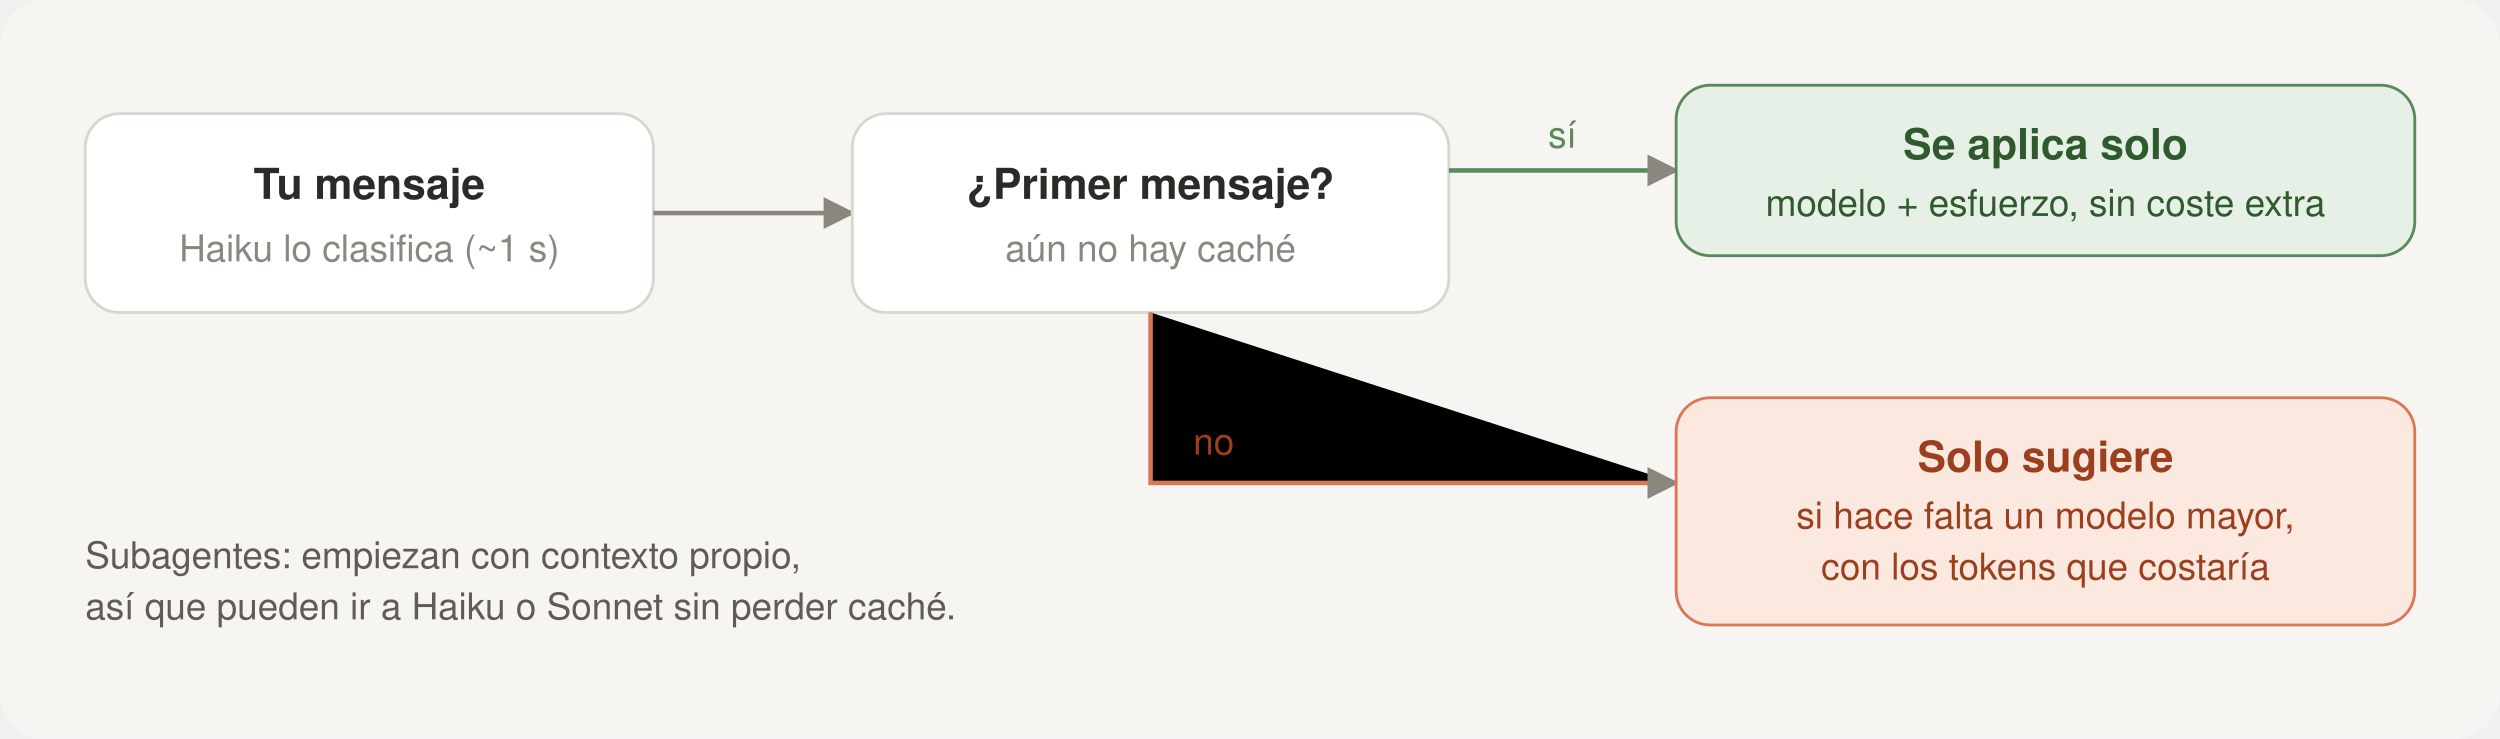
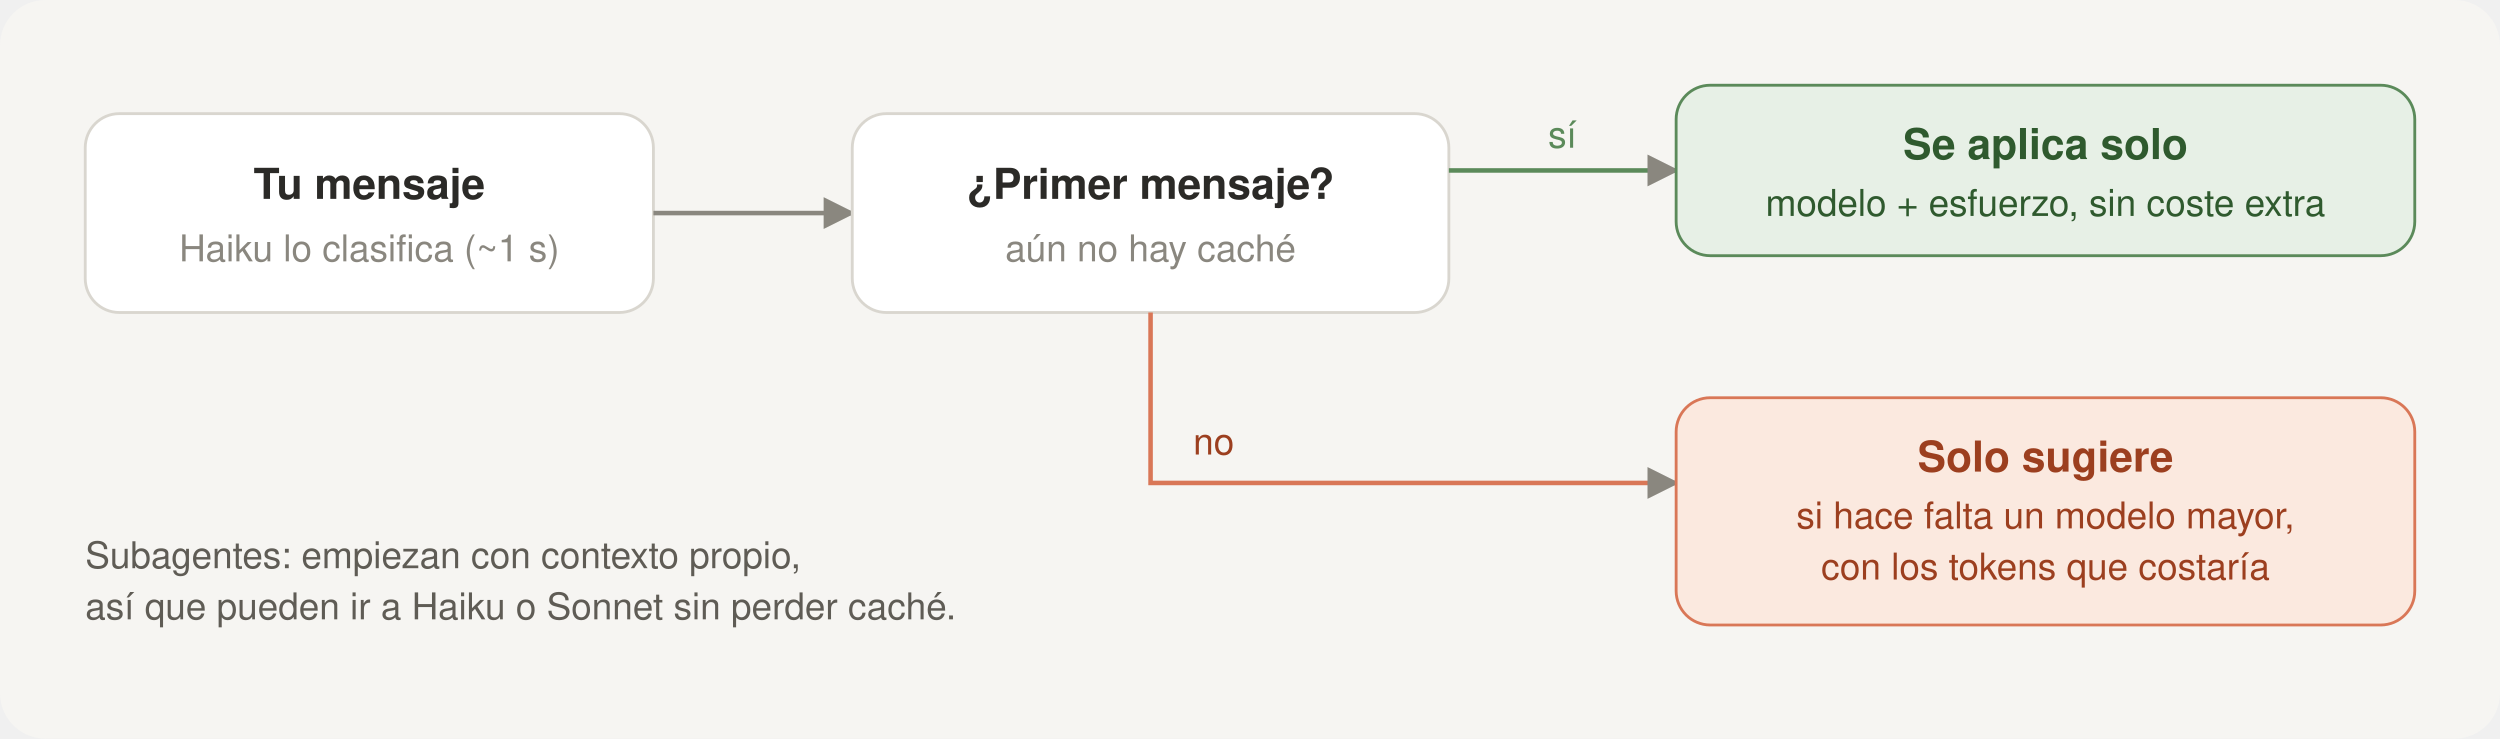
<svg xmlns="http://www.w3.org/2000/svg" width="880" height="260" viewBox="0 0 880 260" font-family="-apple-system, Segoe UI, Helvetica, Arial, sans-serif">
  <defs>
    <marker id="a" viewBox="0 0 10 10" refX="9" refY="5" markerWidth="7" markerHeight="7" orient="auto">
      <path d="M0 0L10 5L0 10z" fill="#8a877f" />
    </marker>
  </defs>
  <rect width="880" height="260" rx="16" fill="#f6f5f2" />
  <rect x="30" y="40" width="200" height="70" rx="12" fill="#ffffff" stroke="#d9d6cf" />
  <text x="130" y="70" font-size="15" font-weight="600" text-anchor="middle" fill="#2b2a27">Tu mensaje</text>
  <text x="130" y="92" font-size="13" text-anchor="middle" fill="#8a877f">Haiku lo clasifica (~1 s)</text>
  <path d="M230 75 H300" stroke="#8a877f" stroke-width="1.6" marker-end="url(#a)" />
  <rect x="300" y="40" width="210" height="70" rx="12" fill="#ffffff" stroke="#d9d6cf" />
  <text x="405" y="70" font-size="15" font-weight="600" text-anchor="middle" fill="#2b2a27">¿Primer mensaje?</text>
  <text x="405" y="92" font-size="13" text-anchor="middle" fill="#8a877f">aún no hay caché</text>
  <path d="M510 60 H590" stroke="#5b8a5a" stroke-width="1.6" marker-end="url(#a)" />
  <text x="550" y="52" font-size="13" text-anchor="middle" fill="#5b8a5a">sí</text>
  <rect x="590" y="30" width="260" height="60" rx="12" fill="#e7f0e6" stroke="#5b8a5a" />
  <text x="720" y="56" font-size="15" font-weight="600" text-anchor="middle" fill="#2f5a2e">Se aplica solo</text>
  <text x="720" y="76" font-size="13" text-anchor="middle" fill="#2f5a2e">modelo + esfuerzo, sin coste extra</text>
-   <path d="M405 110 V170 H590" stroke="#d97757" stroke-width="1.6" marker-end="url(#a)" />
+   <path d="M405 110 V170 H590" fill="none" stroke="#d97757" stroke-width="1.6" marker-end="url(#a)" />
  <text x="420" y="160" font-size="13" fill="#9c3f1f">no</text>
  <rect x="590" y="140" width="260" height="80" rx="12" fill="#fbe9df" stroke="#d97757" />
  <text x="720" y="166" font-size="15" font-weight="600" text-anchor="middle" fill="#9c3f1f">Solo sugiere</text>
  <text x="720" y="186" font-size="13" text-anchor="middle" fill="#9c3f1f">si hace falta un modelo mayor,</text>
  <text x="720" y="204" font-size="13" text-anchor="middle" fill="#9c3f1f">con los tokens que costaría</text>
  <text x="30" y="200" font-size="13" fill="#5f5c55">Subagentes: empiezan con contexto propio,</text>
  <text x="30" y="218" font-size="13" fill="#5f5c55">así que pueden ir a Haiku o Sonnet sin perder caché.</text>
</svg>
